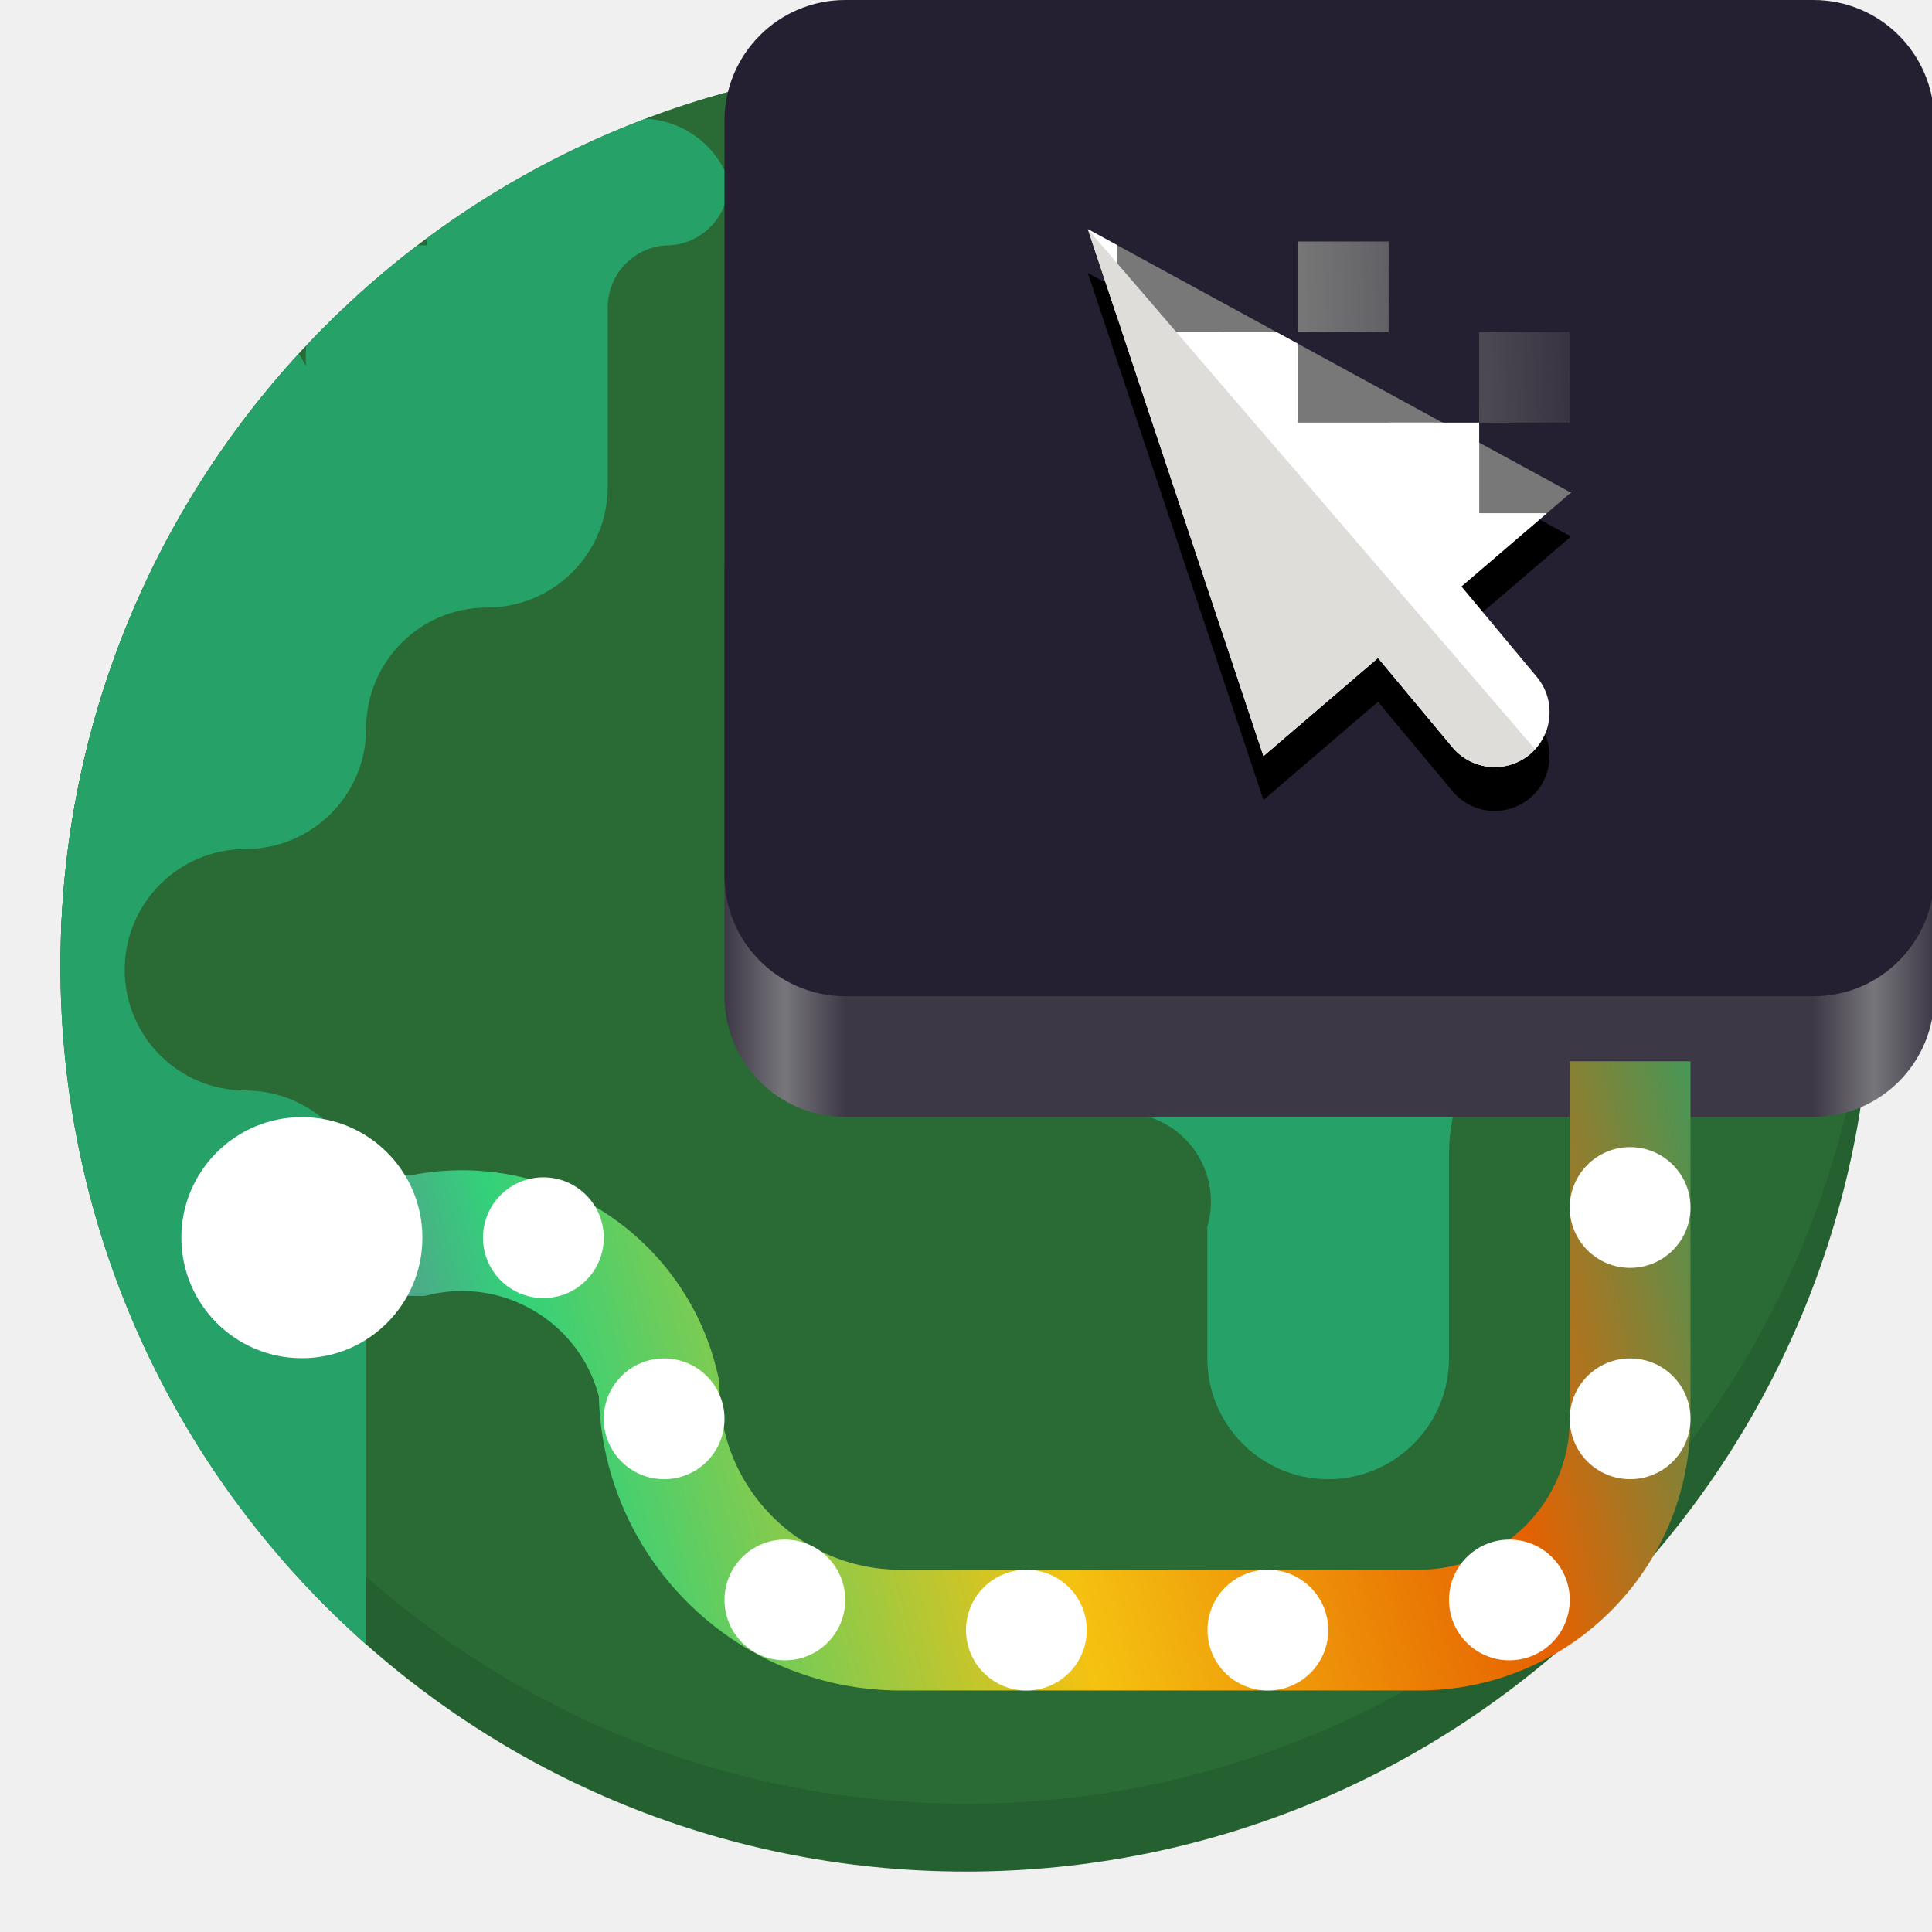
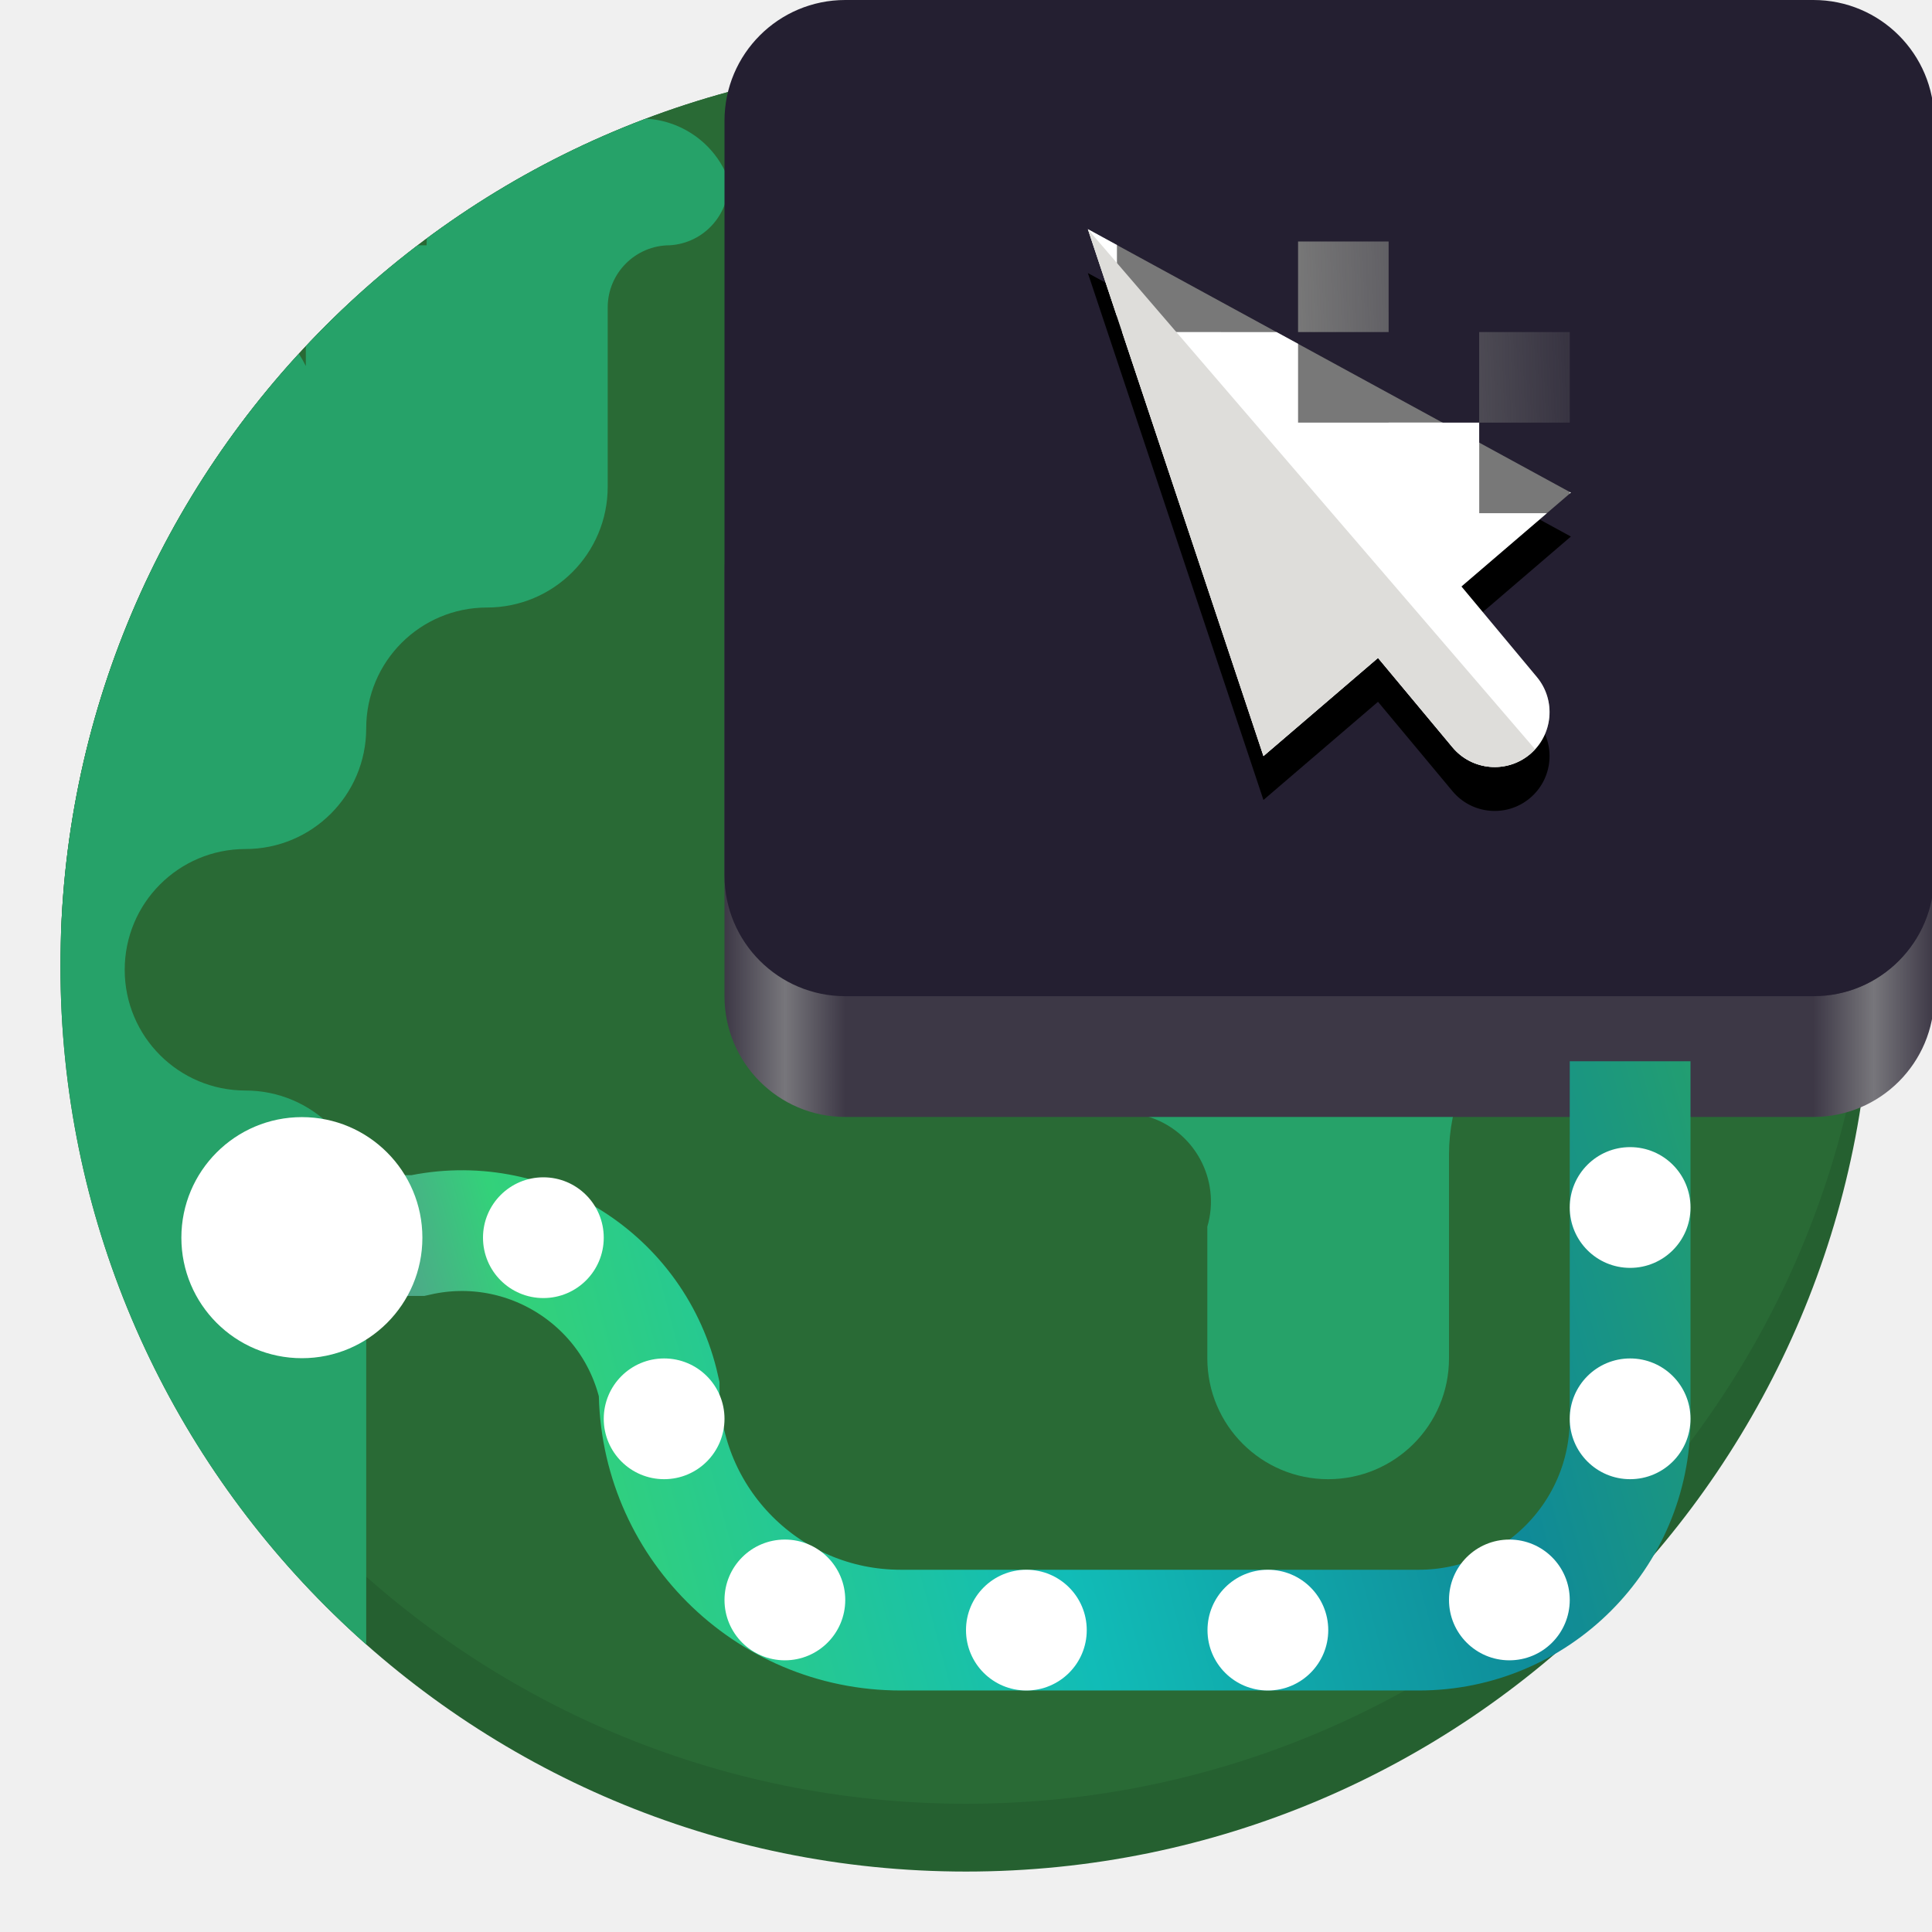
- <svg xmlns="http://www.w3.org/2000/svg" height="128px" viewBox="0 0 128 128" width="128px">
+ <svg xmlns="http://www.w3.org/2000/svg" height="128px" viewBox="0 0 128 128" width="128px" version="1.1" id="svg53">
+   <defs id="defs53" />
  <clipPath id="a">
-     <path d="m 4 4 h 120 v 120 h -120 z m 0 0" />
+     <path d="m 4 4 h 120 v 120 h -120 z m 0 0" id="path1" />
  </clipPath>
  <clipPath id="b">
-     <path d="m 123.996 64 c 0 33.133 -26.863 59.996 -59.996 59.996 s -59.996 -26.863 -59.996 -59.996 s 26.863 -59.996 59.996 -59.996 s 59.996 26.863 59.996 59.996 z m 0 0" />
+     <path d="m 123.996 64 c 0 33.133 -26.863 59.996 -59.996 59.996 s -59.996 -26.863 -59.996 -59.996 s 26.863 -59.996 59.996 -59.996 s 59.996 26.863 59.996 59.996 z m 0 0" id="path2" />
  </clipPath>
  <clipPath id="c">
-     <path d="m 4 4 h 120 v 116 h -120 z m 0 0" />
+     <path d="m 4 4 h 120 v 116 h -120 z m 0 0" id="path3" />
  </clipPath>
  <clipPath id="d">
-     <path d="m 123.996 64 c 0 33.133 -26.863 59.996 -59.996 59.996 s -59.996 -26.863 -59.996 -59.996 s 26.863 -59.996 59.996 -59.996 s 59.996 26.863 59.996 59.996 z m 0 0" />
+     <path d="m 123.996 64 c 0 33.133 -26.863 59.996 -59.996 59.996 s -59.996 -26.863 -59.996 -59.996 s 26.863 -59.996 59.996 -59.996 s 59.996 26.863 59.996 59.996 z m 0 0" id="path4" />
  </clipPath>
  <clipPath id="e">
-     <path d="m 68 27 h 56 v 71 h -56 z m 0 0" />
+     <path d="m 68 27 h 56 v 71 h -56 z m 0 0" id="path5" />
  </clipPath>
  <clipPath id="f">
-     <path d="m 123.996 64 c 0 33.133 -26.863 59.996 -59.996 59.996 s -59.996 -26.863 -59.996 -59.996 s 26.863 -59.996 59.996 -59.996 s 59.996 26.863 59.996 59.996 z m 0 0" />
+     <path d="m 123.996 64 c 0 33.133 -26.863 59.996 -59.996 59.996 s -59.996 -26.863 -59.996 -59.996 s 26.863 -59.996 59.996 -59.996 s 59.996 26.863 59.996 59.996 z m 0 0" id="path6" />
  </clipPath>
  <clipPath id="g">
-     <path d="m 62 21 h 12 v 19 h -12 z m 0 0" />
+     <path d="m 62 21 h 12 v 19 h -12 z m 0 0" id="path7" />
  </clipPath>
  <clipPath id="h">
-     <path d="m 123.996 64 c 0 33.133 -26.863 59.996 -59.996 59.996 s -59.996 -26.863 -59.996 -59.996 s 26.863 -59.996 59.996 -59.996 s 59.996 26.863 59.996 59.996 z m 0 0" />
+     <path d="m 123.996 64 c 0 33.133 -26.863 59.996 -59.996 59.996 s -59.996 -26.863 -59.996 -59.996 s 26.863 -59.996 59.996 -59.996 s 59.996 26.863 59.996 59.996 z m 0 0" id="path8" />
  </clipPath>
  <clipPath id="i">
-     <path d="m 83 12 h 29 v 11 h -29 z m 0 0" />
+     <path d="m 83 12 h 29 v 11 h -29 z m 0 0" id="path9" />
  </clipPath>
  <clipPath id="j">
-     <path d="m 123.996 64 c 0 33.133 -26.863 59.996 -59.996 59.996 s -59.996 -26.863 -59.996 -59.996 s 26.863 -59.996 59.996 -59.996 s 59.996 26.863 59.996 59.996 z m 0 0" />
+     <path d="m 123.996 64 c 0 33.133 -26.863 59.996 -59.996 59.996 s -59.996 -26.863 -59.996 -59.996 s 26.863 -59.996 59.996 -59.996 s 59.996 26.863 59.996 59.996 z m 0 0" id="path10" />
  </clipPath>
  <clipPath id="k">
-     <path d="m 4 7 h 45 v 112 h -45 z m 0 0" />
+     <path d="m 4 7 h 45 v 112 h -45 z m 0 0" id="path11" />
  </clipPath>
  <clipPath id="l">
-     <path d="m 123.996 64 c 0 33.133 -26.863 59.996 -59.996 59.996 s -59.996 -26.863 -59.996 -59.996 s 26.863 -59.996 59.996 -59.996 s 59.996 26.863 59.996 59.996 z m 0 0" />
+     <path d="m 123.996 64 c 0 33.133 -26.863 59.996 -59.996 59.996 s -59.996 -26.863 -59.996 -59.996 s 26.863 -59.996 59.996 -59.996 s 59.996 26.863 59.996 59.996 z m 0 0" id="path12" />
  </clipPath>
  <linearGradient id="m" gradientTransform="matrix(0.192655 0 0 0.25 38.75254 10.99999)" gradientUnits="userSpaceOnUse" x1="48" x2="464" y1="44" y2="44">
-     <stop offset="0" stop-color="#3d3846" />
-     <stop offset="0.05" stop-color="#77767b" />
-     <stop offset="0.1" stop-color="#3d3846" />
-     <stop offset="0.9" stop-color="#3d3846" />
-     <stop offset="0.95" stop-color="#77767b" />
-     <stop offset="1" stop-color="#3d3846" />
+     <stop offset="0" stop-color="#3d3846" id="stop12" />
+     <stop offset="0.05" stop-color="#77767b" id="stop13" />
+     <stop offset="0.1" stop-color="#3d3846" id="stop14" />
+     <stop offset="0.9" stop-color="#3d3846" id="stop15" />
+     <stop offset="0.95" stop-color="#77767b" id="stop16" />
+     <stop offset="1" stop-color="#3d3846" id="stop17" />
  </linearGradient>
  <linearGradient id="n" gradientUnits="userSpaceOnUse" x1="-136.213" x2="300.91" y1="979.674" y2="862.547">
-     <stop offset="0" stop-color="#9141ac" />
-     <stop offset="0.228" stop-color="#33d17a" />
-     <stop offset="0.511" stop-color="#f5c211" />
-     <stop offset="0.789" stop-color="#e66100" />
-     <stop offset="1" stop-color="#26a269" />
+     <stop offset="0" stop-color="#9141ac" id="stop18" />
+     <stop offset="0.228" stop-color="#33d17a" id="stop19" />
+     <stop offset="0.511" stop-color="#f5c211" id="stop20" style="stop-color:#11bcb7;stop-opacity:1;" />
+     <stop offset="0.789" stop-color="#e66100" id="stop21" style="stop-color:#0f8a98;stop-opacity:1;" />
+     <stop offset="1" stop-color="#26a269" id="stop22" />
  </linearGradient>
  <linearGradient id="o" gradientUnits="userSpaceOnUse" x1="86" x2="109.446" y1="25.688" y2="24.833">
-     <stop offset="0" stop-color="#787878" />
-     <stop offset="1" stop-color="#787878" stop-opacity="0" />
+     <stop offset="0" stop-color="#787878" id="stop23" />
+     <stop offset="1" stop-color="#787878" stop-opacity="0" id="stop24" />
  </linearGradient>
-   <g clip-path="url(#a)">
-     <g clip-path="url(#b)">
-       <path d="m 123.996 64 c 0 33.133 -26.863 59.996 -59.996 59.996 s -59.996 -26.863 -59.996 -59.996 s 26.863 -59.996 59.996 -59.996 s 59.996 26.863 59.996 59.996 z m 0 0" fill="#256030" />
+   <g clip-path="url(#a)" id="g25">
+     <g clip-path="url(#b)" id="g24">
+       <path d="m 123.996 64 c 0 33.133 -26.863 59.996 -59.996 59.996 s -59.996 -26.863 -59.996 -59.996 s 26.863 -59.996 59.996 -59.996 s 59.996 26.863 59.996 59.996 z m 0 0" fill="#256030" id="path24" />
    </g>
  </g>
-   <g clip-path="url(#c)">
-     <g clip-path="url(#d)">
-       <path d="m 123.996 59.512 c 0 33.133 -26.863 59.992 -59.996 59.992 s -59.996 -26.859 -59.996 -59.992 c 0 -33.137 26.863 -59.996 59.996 -59.996 s 59.996 26.859 59.996 59.996 z m 0 0" fill="#296a35" />
+   <g clip-path="url(#c)" id="g27">
+     <g clip-path="url(#d)" id="g26">
+       <path d="m 123.996 59.512 c 0 33.133 -26.863 59.992 -59.996 59.992 s -59.996 -26.859 -59.996 -59.992 c 0 -33.137 26.863 -59.996 59.996 -59.996 s 59.996 26.859 59.996 59.996 z m 0 0" fill="#296a35" id="path25" />
    </g>
  </g>
-   <g clip-path="url(#e)">
-     <g clip-path="url(#f)">
-       <path d="m 83.73 34.875 v 3.035 c 0 3.93 -3.188 7.117 -7.117 7.117 c -4.727 0.352 -8.273 4.469 -7.922 9.199 v 12.426 c 0 4.035 3.273 7.309 7.309 7.309 c 3.117 0.918 4.906 4.188 3.988 7.309 v 8.719 c 0 4.426 3.586 8.012 8.012 8.012 c 4.422 -0.004 8.004 -3.59 8 -8.012 v -13.504 c 0 -3.242 1.289 -6.352 3.586 -8.641 c 2.293 -2.289 5.406 -3.57 8.648 -3.566 l 11.312 0.027 c 1.887 0.004 3.699 -0.742 5.035 -2.074 c 1.332 -1.332 2.082 -3.141 2.082 -5.027 v -22.328 c 0 -3.93 -3.184 -7.117 -7.117 -7.117 h -28.699 c -3.93 0 -7.117 3.188 -7.117 7.117 z m 0 0" fill="#26a269" />
+   <g clip-path="url(#e)" id="g29">
+     <g clip-path="url(#f)" id="g28">
+       <path d="m 83.73 34.875 v 3.035 c 0 3.93 -3.188 7.117 -7.117 7.117 c -4.727 0.352 -8.273 4.469 -7.922 9.199 v 12.426 c 0 4.035 3.273 7.309 7.309 7.309 c 3.117 0.918 4.906 4.188 3.988 7.309 v 8.719 c 0 4.426 3.586 8.012 8.012 8.012 c 4.422 -0.004 8.004 -3.59 8 -8.012 v -13.504 c 0 -3.242 1.289 -6.352 3.586 -8.641 c 2.293 -2.289 5.406 -3.57 8.648 -3.566 l 11.312 0.027 c 1.887 0.004 3.699 -0.742 5.035 -2.074 c 1.332 -1.332 2.082 -3.141 2.082 -5.027 v -22.328 c 0 -3.93 -3.184 -7.117 -7.117 -7.117 h -28.699 c -3.93 0 -7.117 3.188 -7.117 7.117 z m 0 0" fill="#26a269" id="path27" />
    </g>
  </g>
-   <g clip-path="url(#g)">
-     <g clip-path="url(#h)">
-       <path d="m 67.887 21.047 c 3.211 0 5.809 2.602 5.809 5.809 v 6.379 c 0 3.207 -2.598 5.809 -5.809 5.809 c -3.207 0 -5.809 -2.602 -5.809 -5.809 v -6.379 c 0 -3.207 2.602 -5.809 5.809 -5.809 z m 0 0" fill="#26a269" />
+   <g clip-path="url(#g)" id="g31">
+     <g clip-path="url(#h)" id="g30">
+       <path d="m 67.887 21.047 c 3.211 0 5.809 2.602 5.809 5.809 v 6.379 c 0 3.207 -2.598 5.809 -5.809 5.809 c -3.207 0 -5.809 -2.602 -5.809 -5.809 v -6.379 c 0 -3.207 2.602 -5.809 5.809 -5.809 z m 0 0" fill="#26a269" id="path29" />
    </g>
  </g>
-   <g clip-path="url(#i)">
-     <g clip-path="url(#j)">
-       <path d="m 88.484 12.285 h 17.93 c 2.902 0 5.254 2.352 5.254 5.254 c 0 2.902 -2.352 5.254 -5.254 5.254 h -17.93 c -2.898 0 -5.254 -2.352 -5.254 -5.254 c 0 -2.902 2.355 -5.254 5.254 -5.254 z m 0 0" fill="#26a269" />
+   <g clip-path="url(#i)" id="g33">
+     <g clip-path="url(#j)" id="g32">
+       <path d="m 88.484 12.285 h 17.93 c 2.902 0 5.254 2.352 5.254 5.254 c 0 2.902 -2.352 5.254 -5.254 5.254 h -17.93 c -2.898 0 -5.254 -2.352 -5.254 -5.254 c 0 -2.902 2.355 -5.254 5.254 -5.254 z m 0 0" fill="#26a269" id="path31" />
    </g>
  </g>
-   <g clip-path="url(#k)">
-     <g clip-path="url(#l)">
-       <path d="m 28.262 16.25 h -8 v 8 c -2.207 -4.418 -7.582 -6.207 -12 -4 c -4.418 2.211 -6.207 7.582 -4 12 v 14 c 0 4.422 -3.582 8 -8 8 s -8 3.582 -8 8 v 16 c 0 4.422 3.582 8 8 8 s 8 3.582 8 8 v 16 c 0 4.422 3.582 8 8 8 h 4 c 4.418 0 8 -3.578 8 -8 v -30 c 0 -4.418 -3.582 -8 -8 -8 s -8 -3.578 -8 -8 c 0 -4.418 3.582 -8 8 -8 s 8 -3.578 8 -8 c 0 -4.418 3.582 -8 8 -8 s 8 -3.578 8 -8 v -11.883 c 0 -2.273 1.844 -4.117 4.117 -4.117 c 2.281 -0.137 4.02 -2.098 3.883 -4.379 c -1.211 -3.211 -4.793 -4.828 -8 -3.621 h -4 c -4.418 0 -8 3.582 -8 8 z m 0 0" fill="#26a269" />
+   <g clip-path="url(#k)" id="g35">
+     <g clip-path="url(#l)" id="g34">
+       <path d="m 28.262 16.25 h -8 v 8 c -2.207 -4.418 -7.582 -6.207 -12 -4 c -4.418 2.211 -6.207 7.582 -4 12 v 14 c 0 4.422 -3.582 8 -8 8 s -8 3.582 -8 8 v 16 c 0 4.422 3.582 8 8 8 s 8 3.582 8 8 v 16 c 0 4.422 3.582 8 8 8 h 4 c 4.418 0 8 -3.578 8 -8 v -30 c 0 -4.418 -3.582 -8 -8 -8 s -8 -3.578 -8 -8 c 0 -4.418 3.582 -8 8 -8 s 8 -3.578 8 -8 c 0 -4.418 3.582 -8 8 -8 s 8 -3.578 8 -8 v -11.883 c 0 -2.273 1.844 -4.117 4.117 -4.117 c 2.281 -0.137 4.02 -2.098 3.883 -4.379 c -1.211 -3.211 -4.793 -4.828 -8 -3.621 h -4 c -4.418 0 -8 3.582 -8 8 z m 0 0" fill="#26a269" id="path33" />
    </g>
  </g>
-   <path d="m 56 29.871 h 64.145 c 4.418 0 8 3.582 8 8 v 28.129 c 0 4.418 -3.582 8 -8 8 h -64.145 c -4.418 0 -8 -3.582 -8 -8 v -28.129 c 0 -4.418 3.582 -8 8 -8 z m 0 0" fill="url(#m)" />
-   <path d="m 68.145 14.18 h 52 c 4.418 0 8 3.582 8 8 v 35.82 c 0 4.418 -3.582 8 -8 8 h -52 c -4.418 0 -8 -3.582 -8 -8 v -35.82 c 0 -4.418 3.582 -8 8 -8 z m 0 0" fill="#3d3846" />
-   <path d="m 56 0 h 64.145 c 4.418 0 8 3.582 8 8 v 50 c 0 4.418 -3.582 8 -8 8 h -64.145 c -4.418 0 -8 -3.582 -8 -8 v -50 c 0 -4.418 3.582 -8 8 -8 z m 0 0" fill="#241f31" />
-   <path d="m 246.995 786.252 v 99.835 c 0 32.581 -26.424 59.005 -59.005 59.005 h -144.698 c -37.241 0 -67.435 -30.194 -67.435 -67.435 c -6.816 -30.425 -37.01 -49.555 -67.435 -42.739 h -49.177" fill="none" stroke="url(#n)" stroke-width="33.717" transform="matrix(0.237266 0 0 0.237266 49.39654 -116.2386)" />
-   <g fill="#ffffff">
-     <path d="m 72 108 c 0 2.211 -1.789 4 -4 4 s -4 -1.789 -4 -4 s 1.789 -4 4 -4 s 4 1.789 4 4 z m 0 0" />
-     <path d="m 88 108 c 0 2.211 -1.789 4 -4 4 s -4 -1.789 -4 -4 s 1.789 -4 4 -4 s 4 1.789 4 4 z m 0 0" />
-     <path d="m 104 106 c 0 2.211 -1.789 4 -4 4 s -4 -1.789 -4 -4 s 1.789 -4 4 -4 s 4 1.789 4 4 z m 0 0" />
-     <path d="m 112 94 c 0 2.211 -1.789 4 -4 4 s -4 -1.789 -4 -4 s 1.789 -4 4 -4 s 4 1.789 4 4 z m 0 0" />
-     <path d="m 112 80 c 0 2.211 -1.789 4 -4 4 s -4 -1.789 -4 -4 s 1.789 -4 4 -4 s 4 1.789 4 4 z m 0 0" />
-     <path d="m 56 106 c 0 2.211 -1.789 4 -4 4 s -4 -1.789 -4 -4 s 1.789 -4 4 -4 s 4 1.789 4 4 z m 0 0" />
-     <path d="m 48 94 c 0 2.211 -1.789 4 -4 4 s -4 -1.789 -4 -4 s 1.789 -4 4 -4 s 4 1.789 4 4 z m 0 0" />
-     <path d="m 40 82 c 0 2.211 -1.789 4 -4 4 s -4 -1.789 -4 -4 s 1.789 -4 4 -4 s 4 1.789 4 4 z m 0 0" />
-     <path d="m 27.984 82 c 0 4.41 -3.574 7.984 -7.984 7.984 s -7.984 -3.574 -7.984 -7.984 s 3.574 -7.988 7.984 -7.988 s 7.984 3.578 7.984 7.988 z m 0 0" />
+   <path d="m 56 29.871 h 64.145 c 4.418 0 8 3.582 8 8 v 28.129 c 0 4.418 -3.582 8 -8 8 h -64.145 c -4.418 0 -8 -3.582 -8 -8 v -28.129 c 0 -4.418 3.582 -8 8 -8 z m 0 0" fill="url(#m)" id="path35" />
+   <path d="m 68.145 14.18 h 52 c 4.418 0 8 3.582 8 8 v 35.82 c 0 4.418 -3.582 8 -8 8 h -52 c -4.418 0 -8 -3.582 -8 -8 v -35.82 c 0 -4.418 3.582 -8 8 -8 z m 0 0" fill="#3d3846" id="path36" />
+   <path d="m 56 0 h 64.145 c 4.418 0 8 3.582 8 8 v 50 c 0 4.418 -3.582 8 -8 8 h -64.145 c -4.418 0 -8 -3.582 -8 -8 v -50 c 0 -4.418 3.582 -8 8 -8 z m 0 0" fill="#241f31" id="path37" />
+   <path d="m 246.995 786.252 v 99.835 c 0 32.581 -26.424 59.005 -59.005 59.005 h -144.698 c -37.241 0 -67.435 -30.194 -67.435 -67.435 c -6.816 -30.425 -37.01 -49.555 -67.435 -42.739 h -49.177" fill="none" stroke="url(#n)" stroke-width="33.717" transform="matrix(0.237266 0 0 0.237266 49.39654 -116.2386)" id="path38" />
+   <g fill="#ffffff" id="g47">
+     <path d="m 72 108 c 0 2.211 -1.789 4 -4 4 s -4 -1.789 -4 -4 s 1.789 -4 4 -4 s 4 1.789 4 4 z m 0 0" id="path39" />
+     <path d="m 88 108 c 0 2.211 -1.789 4 -4 4 s -4 -1.789 -4 -4 s 1.789 -4 4 -4 s 4 1.789 4 4 z m 0 0" id="path40" />
+     <path d="m 104 106 c 0 2.211 -1.789 4 -4 4 s -4 -1.789 -4 -4 s 1.789 -4 4 -4 s 4 1.789 4 4 z m 0 0" id="path41" />
+     <path d="m 112 94 c 0 2.211 -1.789 4 -4 4 s -4 -1.789 -4 -4 s 1.789 -4 4 -4 s 4 1.789 4 4 z m 0 0" id="path42" />
+     <path d="m 112 80 c 0 2.211 -1.789 4 -4 4 s -4 -1.789 -4 -4 s 1.789 -4 4 -4 s 4 1.789 4 4 z m 0 0" id="path43" />
+     <path d="m 56 106 c 0 2.211 -1.789 4 -4 4 s -4 -1.789 -4 -4 s 1.789 -4 4 -4 s 4 1.789 4 4 z m 0 0" id="path44" />
+     <path d="m 48 94 c 0 2.211 -1.789 4 -4 4 s -4 -1.789 -4 -4 s 1.789 -4 4 -4 s 4 1.789 4 4 z m 0 0" id="path45" />
+     <path d="m 40 82 c 0 2.211 -1.789 4 -4 4 s -4 -1.789 -4 -4 s 1.789 -4 4 -4 s 4 1.789 4 4 z m 0 0" id="path46" />
+     <path d="m 27.984 82 c 0 4.41 -3.574 7.984 -7.984 7.984 s -7.984 -3.574 -7.984 -7.984 s 3.574 -7.988 7.984 -7.988 s 7.984 3.578 7.984 7.988 z m 0 0" id="path47" />
  </g>
-   <path d="m 72.074 18.09 l 11.633 34.91 l 7.59 -6.504 l 4.934 5.922 c 1.285 1.543 3.582 1.754 5.125 0.465 c 1.539 -1.285 1.75 -3.574 0.465 -5.117 l -5 -6 l 7.254 -6.219 z m 0 0" />
-   <path d="m 72.074 15.184 l 11.633 34.906 l 7.59 -6.5 l 4.934 5.918 c 1.285 1.543 3.582 1.754 5.125 0.469 c 1.539 -1.289 1.75 -3.578 0.465 -5.121 l -5 -6 l 7.254 -6.219 z m 0 0" fill="#787878" />
-   <path d="m 72.074 15.18 l 1.926 5.785 v -4.734 z m 2.273 6.82 l 9.363 28.094 l 7.586 -6.504 l 4.934 5.922 c 1.285 1.543 3.582 1.75 5.125 0.465 c 1.539 -1.285 1.75 -3.578 0.465 -5.121 l -5 -6 l 5.664 -4.855 h -4.484 v -4.676 l -2.426 -1.324 h -9.574 v -5.223 l -1.426 -0.777 z m 29.652 10.598 v 0.102 l 0.074 -0.062 z m 0 0" fill="#ffffff" />
-   <path d="m 72.074 15.184 l 11.633 34.906 l 7.59 -6.5 l 4.934 5.918 c 1.285 1.543 3.582 1.754 5.125 0.469 c 0.121 -0.105 0.238 -0.219 0.344 -0.34 z m 0 0" fill="#deddda" />
-   <path d="m 92 28 h 6 v 6 h -6 z m 0 0" fill="#ffffff" />
-   <path d="m 98 22 h 6 v 6 h -6 z m -12 -6 h 6 v 6 h -6 z m 0 0" fill="url(#o)" />
+   <path d="m 72.074 18.09 l 11.633 34.91 l 7.59 -6.504 l 4.934 5.922 c 1.285 1.543 3.582 1.754 5.125 0.465 c 1.539 -1.285 1.75 -3.574 0.465 -5.117 l -5 -6 l 7.254 -6.219 z m 0 0" id="path48" />
+   <path d="m 72.074 15.184 l 11.633 34.906 l 7.59 -6.5 l 4.934 5.918 c 1.285 1.543 3.582 1.754 5.125 0.469 c 1.539 -1.289 1.75 -3.578 0.465 -5.121 l -5 -6 l 7.254 -6.219 z m 0 0" fill="#787878" id="path49" />
+   <path d="m 72.074 15.18 l 1.926 5.785 v -4.734 z m 2.273 6.82 l 9.363 28.094 l 7.586 -6.504 l 4.934 5.922 c 1.285 1.543 3.582 1.75 5.125 0.465 c 1.539 -1.285 1.75 -3.578 0.465 -5.121 l -5 -6 l 5.664 -4.855 h -4.484 v -4.676 l -2.426 -1.324 h -9.574 v -5.223 l -1.426 -0.777 z m 29.652 10.598 v 0.102 l 0.074 -0.062 z m 0 0" fill="#ffffff" id="path50" />
+   <path d="m 72.074 15.184 l 11.633 34.906 l 7.59 -6.5 l 4.934 5.918 c 1.285 1.543 3.582 1.754 5.125 0.469 c 0.121 -0.105 0.238 -0.219 0.344 -0.34 z m 0 0" fill="#deddda" id="path51" />
+   <path d="m 92 28 h 6 v 6 h -6 z m 0 0" fill="#ffffff" id="path52" />
+   <path d="m 98 22 h 6 v 6 h -6 z m -12 -6 h 6 v 6 h -6 z m 0 0" fill="url(#o)" id="path53" />
</svg>
